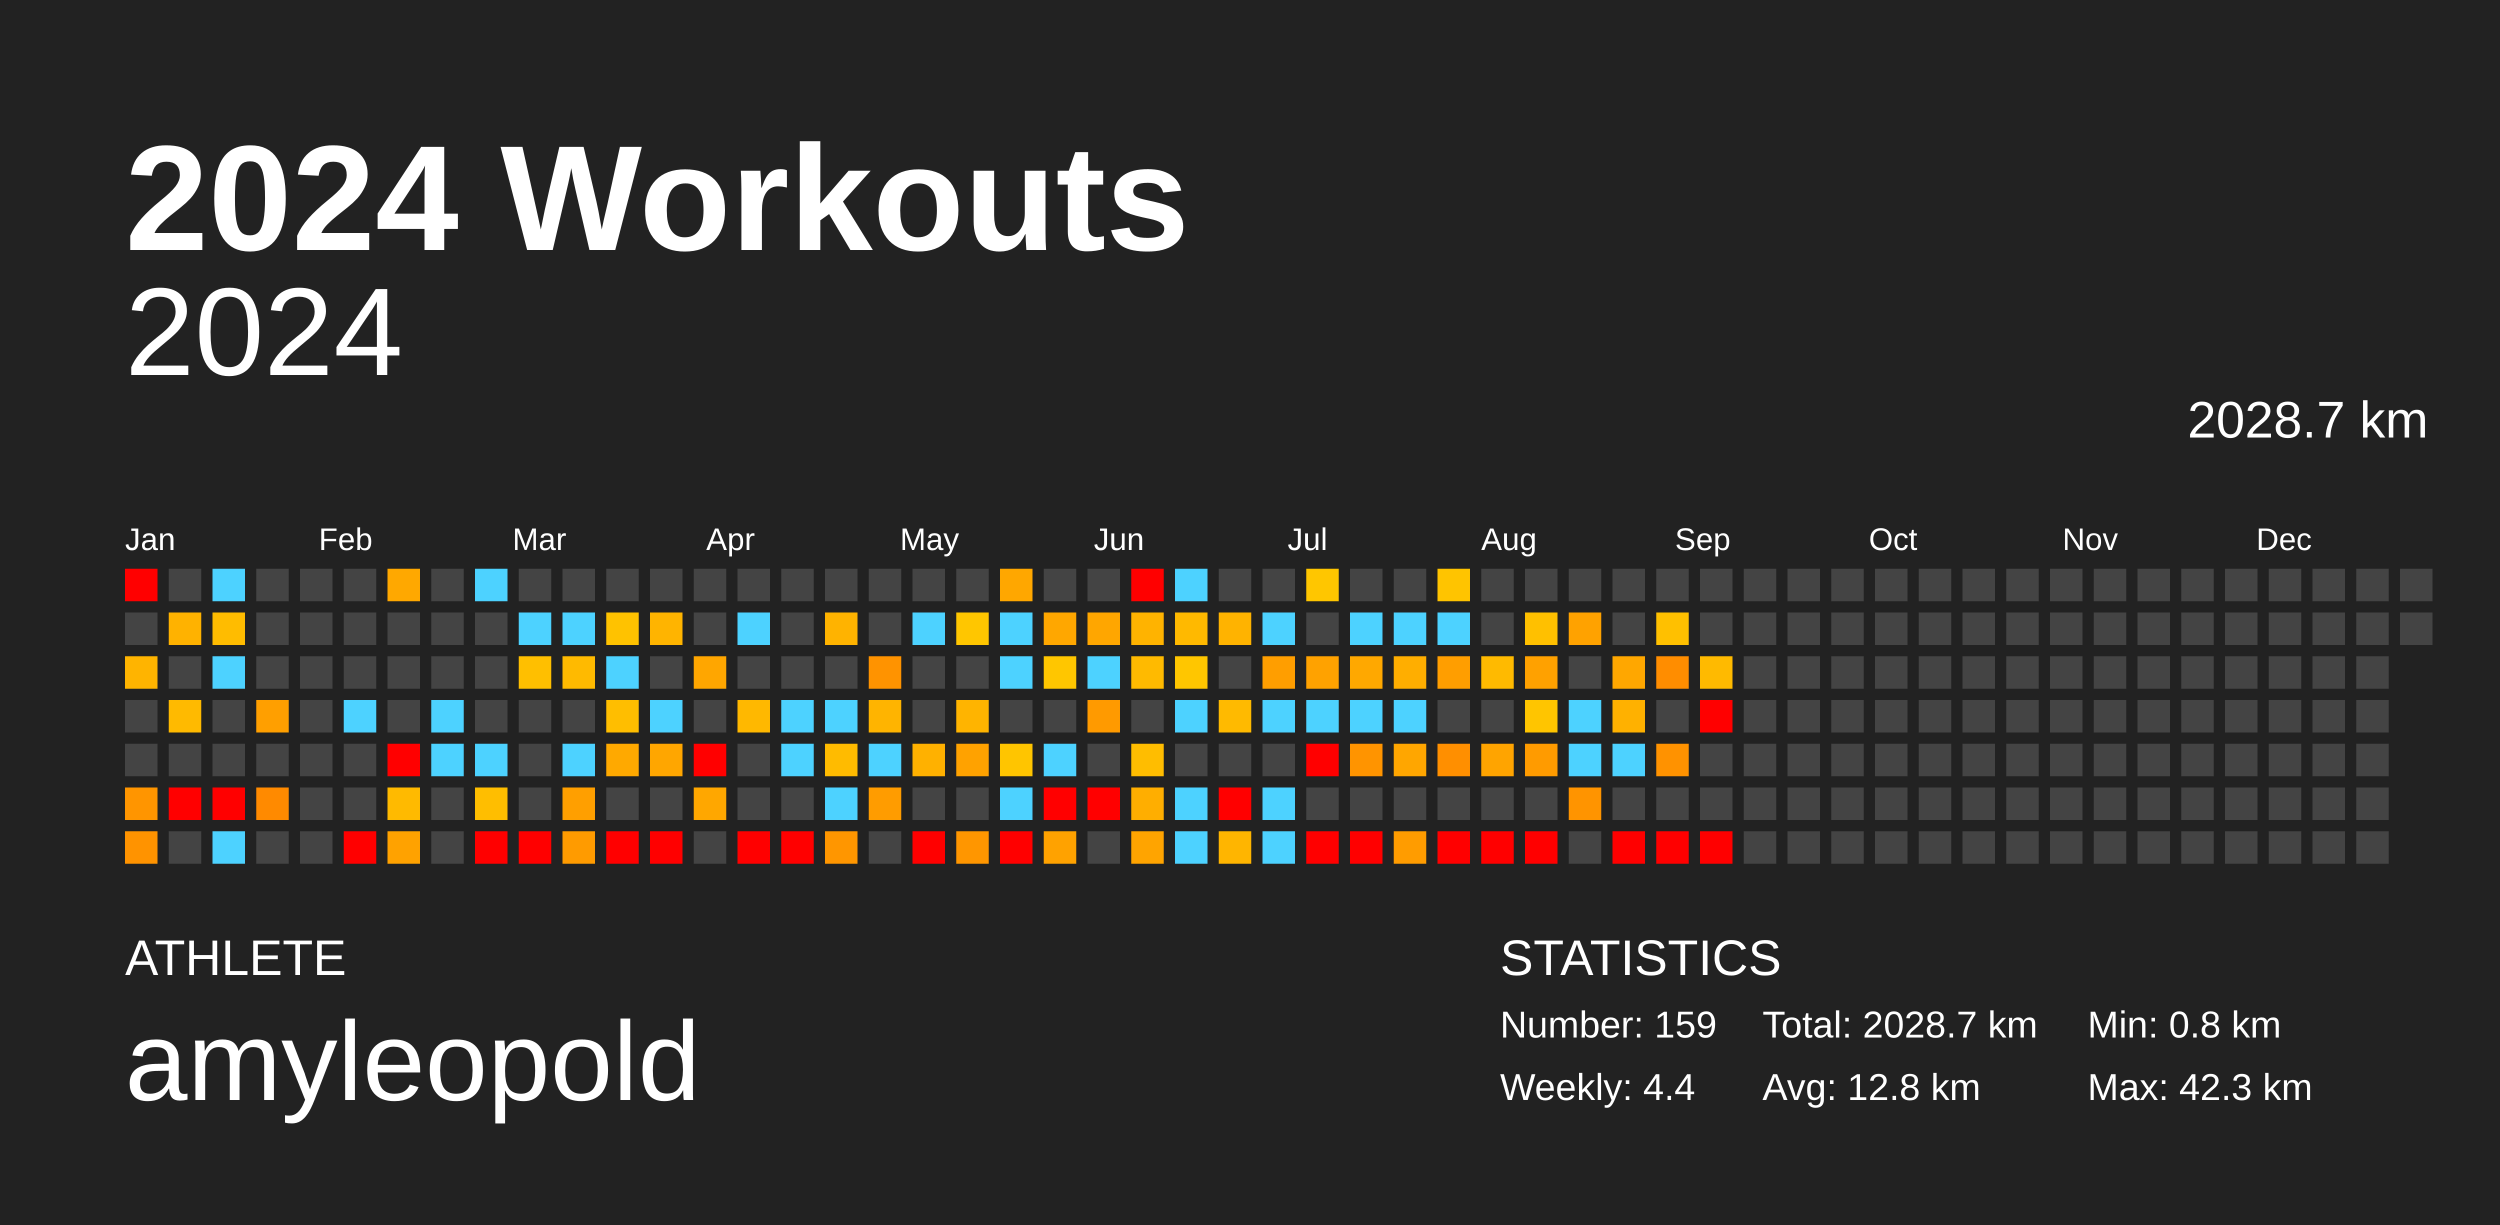
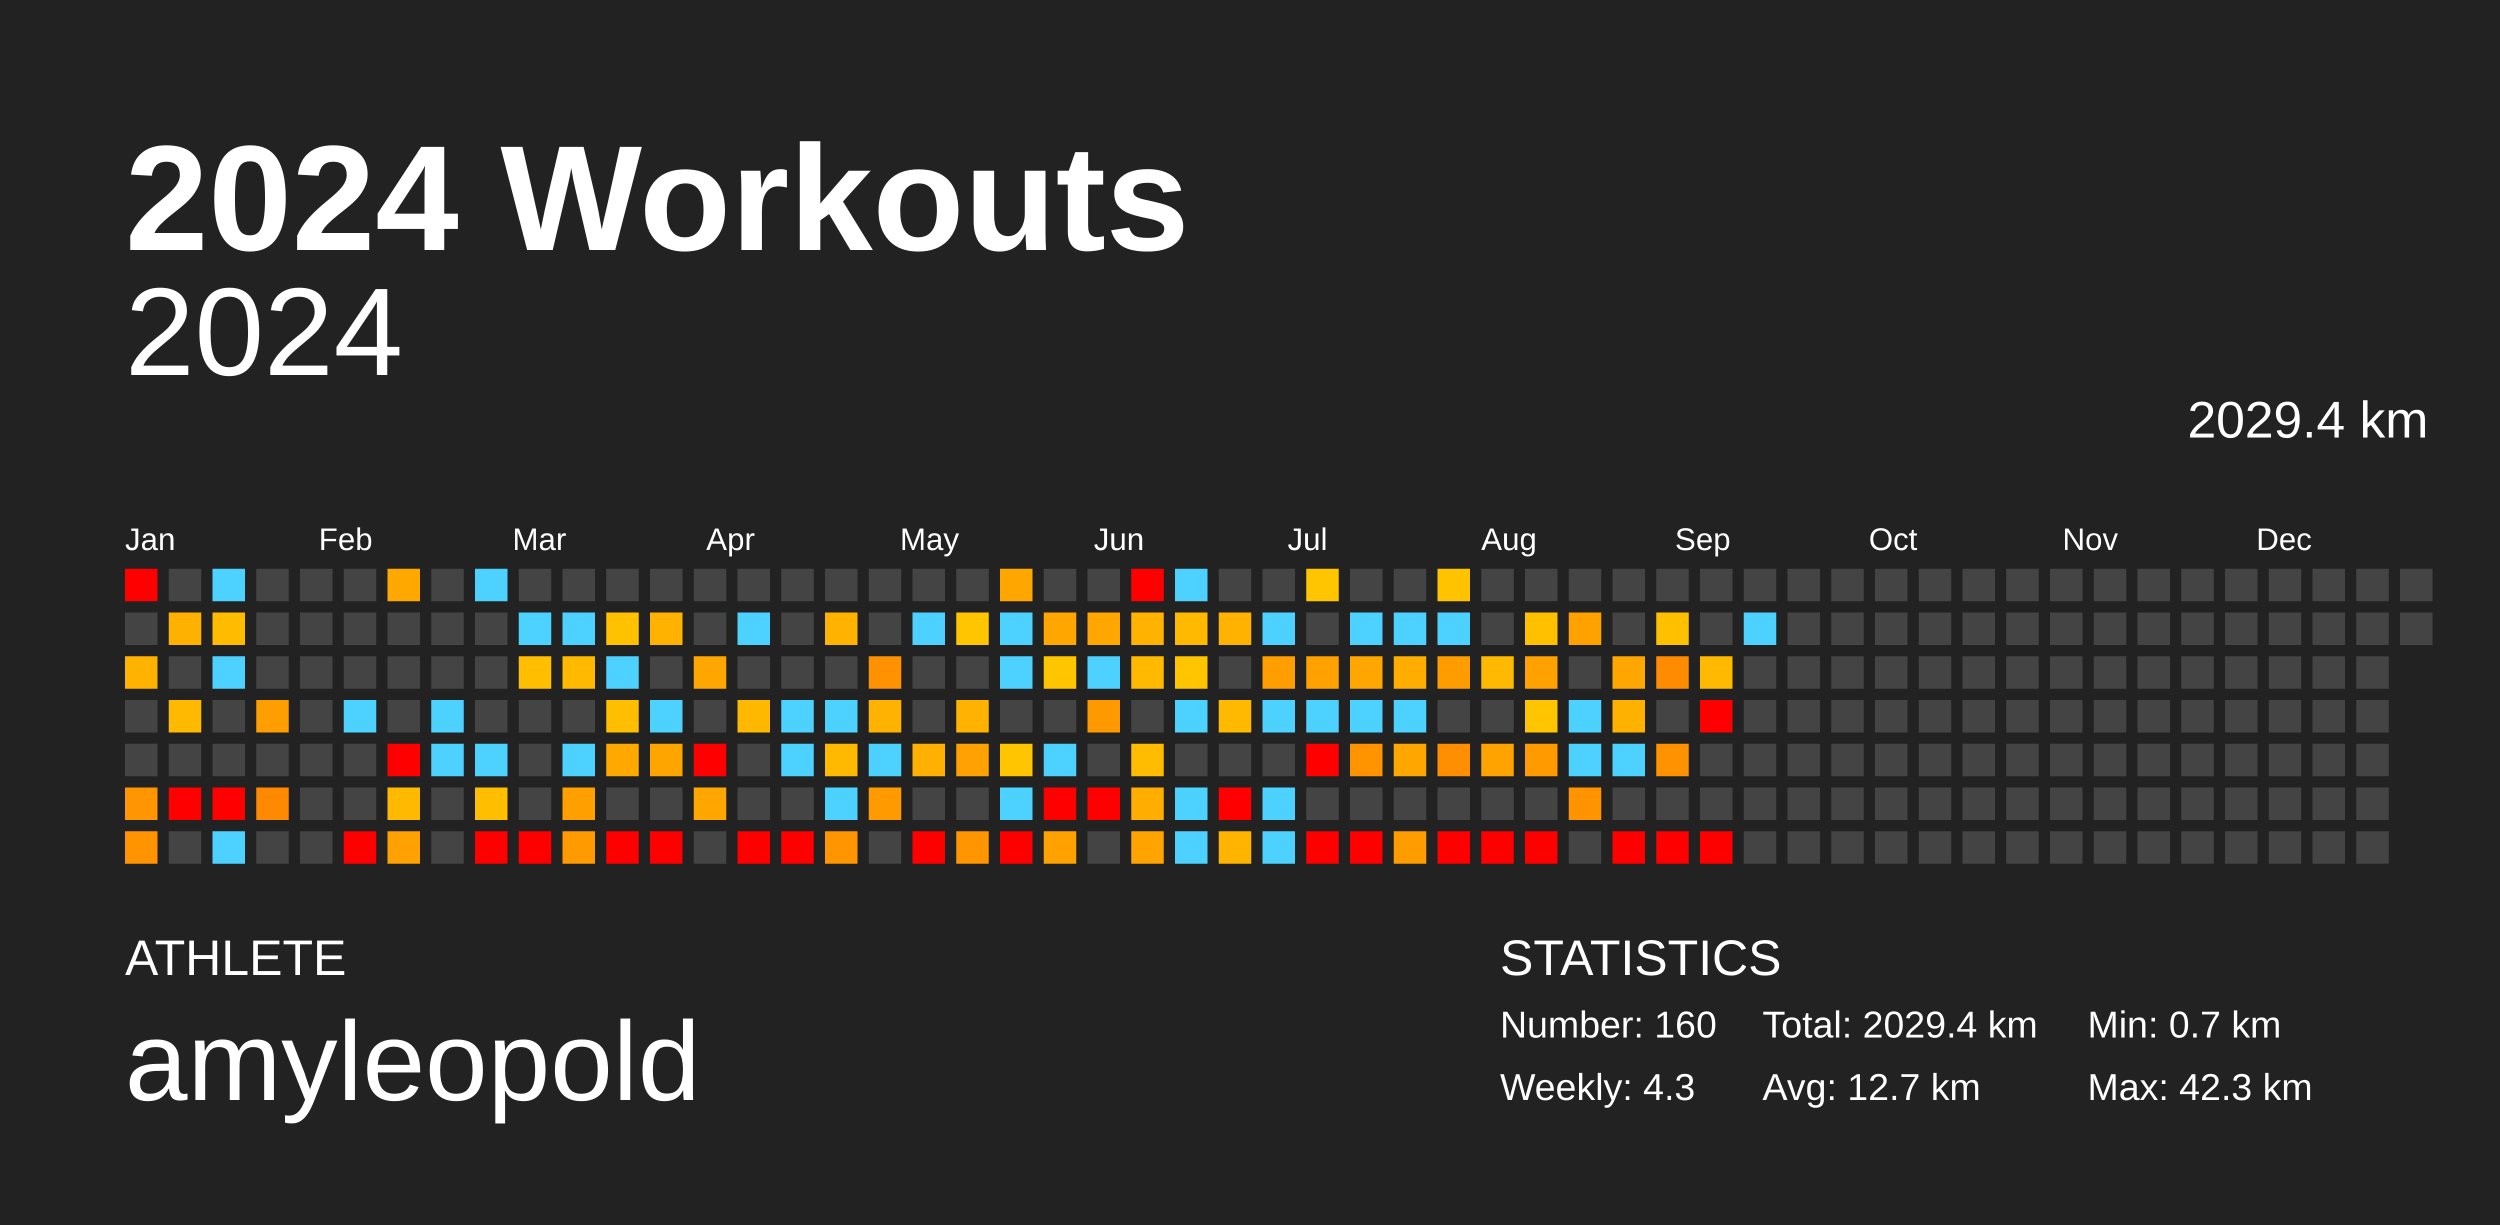
<svg xmlns="http://www.w3.org/2000/svg" baseProfile="full" height="98mm" version="1.1" viewBox="0,0,200,98" width="200mm">
  <defs />
  <rect fill="#222222" height="98" width="200" x="0" y="0" />
  <text fill="#FFFFFF" style="font-size:12px; font-family:Arial; font-weight:bold;" x="10" y="20">2024 Workouts</text>
  <text fill="#FFFFFF" style="font-size:4px; font-family:Arial" x="10" y="78">ATHLETE</text>
  <text fill="#FFFFFF" style="font-size:9px; font-family:Arial" x="10" y="88">amyleopold</text>
  <text fill="#FFFFFF" style="font-size:4px; font-family:Arial" x="120" y="78">STATISTICS</text>
-   <text fill="#FFFFFF" style="font-size:3px; font-family:Arial" x="120" y="83">Number: 159</text>
-   <text fill="#FFFFFF" style="font-size:3px; font-family:Arial" x="120" y="88">Weekly: 4.4</text>
-   <text fill="#FFFFFF" style="font-size:3px; font-family:Arial" x="141" y="83">Total: 2028.7 km</text>
-   <text fill="#FFFFFF" style="font-size:3px; font-family:Arial" x="141" y="88">Avg: 12.8 km</text>
-   <text fill="#FFFFFF" style="font-size:3px; font-family:Arial" x="167" y="83">Min: 0.8 km</text>
+   <text fill="#FFFFFF" style="font-size:3px; font-family:Arial" x="120" y="83">Number: 160</text>
+   <text fill="#FFFFFF" style="font-size:3px; font-family:Arial" x="120" y="88">Weekly: 4.3</text>
+   <text fill="#FFFFFF" style="font-size:3px; font-family:Arial" x="141" y="83">Total: 2029.4 km</text>
+   <text fill="#FFFFFF" style="font-size:3px; font-family:Arial" x="141" y="88">Avg: 12.7 km</text>
+   <text fill="#FFFFFF" style="font-size:3px; font-family:Arial" x="167" y="83">Min: 0.7 km</text>
  <text fill="#FFFFFF" style="font-size:3px; font-family:Arial" x="167" y="88">Max: 42.3 km</text>
  <text alignment-baseline="hanging" fill="#FFFFFF" style="font-size:10.0px; font-family:Arial;" x="10" y="30">2024</text>
-   <text alignment-baseline="hanging" fill="#FFFFFF" style="font-size:4.125px; font-family:Arial;" x="175" y="35">2028.7 km</text>
+   <text alignment-baseline="hanging" fill="#FFFFFF" style="font-size:4.125px; font-family:Arial;" x="175" y="35">2029.4 km</text>
  <text fill="#FFFFFF" style="font-size:2.5px; font-family:Arial" x="10.0" y="44">Jan</text>
  <text fill="#FFFFFF" style="font-size:2.5px; font-family:Arial" x="25.5" y="44">Feb</text>
  <text fill="#FFFFFF" style="font-size:2.5px; font-family:Arial" x="41.0" y="44">Mar</text>
  <text fill="#FFFFFF" style="font-size:2.5px; font-family:Arial" x="56.5" y="44">Apr</text>
  <text fill="#FFFFFF" style="font-size:2.5px; font-family:Arial" x="72.0" y="44">May</text>
  <text fill="#FFFFFF" style="font-size:2.5px; font-family:Arial" x="87.5" y="44">Jun</text>
  <text fill="#FFFFFF" style="font-size:2.5px; font-family:Arial" x="103.0" y="44">Jul</text>
  <text fill="#FFFFFF" style="font-size:2.5px; font-family:Arial" x="118.5" y="44">Aug</text>
  <text fill="#FFFFFF" style="font-size:2.5px; font-family:Arial" x="134.0" y="44">Sep</text>
  <text fill="#FFFFFF" style="font-size:2.5px; font-family:Arial" x="149.5" y="44">Oct</text>
  <text fill="#FFFFFF" style="font-size:2.5px; font-family:Arial" x="165.0" y="44">Nov</text>
  <text fill="#FFFFFF" style="font-size:2.5px; font-family:Arial" x="180.5" y="44">Dec</text>
  <rect fill="red" height="2.6" width="2.6" x="10.0" y="45.5" />
  <rect fill="#444444" height="2.6" width="2.6" x="10.0" y="49.0" />
-   <rect fill="#ffb400" height="2.6" width="2.6" x="10.0" y="52.5" />
+   <rect fill="#ffb300" height="2.6" width="2.6" x="10.0" y="52.5" />
  <rect fill="#444444" height="2.6" width="2.6" x="10.0" y="56.0" />
  <rect fill="#444444" height="2.6" width="2.6" x="10.0" y="59.5" />
  <rect fill="#ff9500" height="2.6" width="2.6" x="10.0" y="63.0" />
  <rect fill="#ff9300" height="2.6" width="2.6" x="10.0" y="66.5" />
  <rect fill="#444444" height="2.6" width="2.6" x="13.5" y="45.5" />
-   <rect fill="#ffb200" height="2.6" width="2.6" x="13.5" y="49.0" />
+   <rect fill="#ffb100" height="2.6" width="2.6" x="13.5" y="49.0" />
  <rect fill="#444444" height="2.6" width="2.6" x="13.5" y="52.5" />
  <rect fill="#ffba00" height="2.6" width="2.6" x="13.5" y="56.0" />
  <rect fill="#444444" height="2.6" width="2.6" x="13.5" y="59.5" />
  <rect fill="red" height="2.6" width="2.6" x="13.5" y="63.0" />
  <rect fill="#444444" height="2.6" width="2.6" x="13.5" y="66.5" />
  <rect fill="#4dd2ff" height="2.6" width="2.6" x="17.0" y="45.5" />
-   <rect fill="#ffbc00" height="2.6" width="2.6" x="17.0" y="49.0" />
+   <rect fill="#ffbb00" height="2.6" width="2.6" x="17.0" y="49.0" />
  <rect fill="#4dd2ff" height="2.6" width="2.6" x="17.0" y="52.5" />
  <rect fill="#444444" height="2.6" width="2.6" x="17.0" y="56.0" />
  <rect fill="#444444" height="2.6" width="2.6" x="17.0" y="59.5" />
  <rect fill="red" height="2.6" width="2.6" x="17.0" y="63.0" />
  <rect fill="#4dd2ff" height="2.6" width="2.6" x="17.0" y="66.5" />
  <rect fill="#444444" height="2.6" width="2.6" x="20.5" y="45.5" />
  <rect fill="#444444" height="2.6" width="2.6" x="20.5" y="49.0" />
  <rect fill="#444444" height="2.6" width="2.6" x="20.5" y="52.5" />
-   <rect fill="#ff9f00" height="2.6" width="2.6" x="20.5" y="56.0" />
+   <rect fill="#ff9e00" height="2.6" width="2.6" x="20.5" y="56.0" />
  <rect fill="#444444" height="2.6" width="2.6" x="20.5" y="59.5" />
-   <rect fill="#ff8a00" height="2.6" width="2.6" x="20.5" y="63.0" />
+   <rect fill="#ff8900" height="2.6" width="2.6" x="20.5" y="63.0" />
  <rect fill="#444444" height="2.6" width="2.6" x="20.5" y="66.5" />
  <rect fill="#444444" height="2.6" width="2.6" x="24.0" y="45.5" />
  <rect fill="#444444" height="2.6" width="2.6" x="24.0" y="49.0" />
  <rect fill="#444444" height="2.6" width="2.6" x="24.0" y="52.5" />
  <rect fill="#444444" height="2.6" width="2.6" x="24.0" y="56.0" />
  <rect fill="#444444" height="2.6" width="2.6" x="24.0" y="59.5" />
  <rect fill="#444444" height="2.6" width="2.6" x="24.0" y="63.0" />
  <rect fill="#444444" height="2.6" width="2.6" x="24.0" y="66.5" />
  <rect fill="#444444" height="2.6" width="2.6" x="27.5" y="45.5" />
  <rect fill="#444444" height="2.6" width="2.6" x="27.5" y="49.0" />
  <rect fill="#444444" height="2.6" width="2.6" x="27.5" y="52.5" />
  <rect fill="#4dd2ff" height="2.6" width="2.6" x="27.5" y="56.0" />
  <rect fill="#444444" height="2.6" width="2.6" x="27.5" y="59.5" />
  <rect fill="#444444" height="2.6" width="2.6" x="27.5" y="63.0" />
  <rect fill="red" height="2.6" width="2.6" x="27.5" y="66.5" />
  <rect fill="#ffa800" height="2.6" width="2.6" x="31.0" y="45.5" />
  <rect fill="#444444" height="2.6" width="2.6" x="31.0" y="49.0" />
  <rect fill="#444444" height="2.6" width="2.6" x="31.0" y="52.5" />
  <rect fill="#444444" height="2.6" width="2.6" x="31.0" y="56.0" />
  <rect fill="red" height="2.6" width="2.6" x="31.0" y="59.5" />
  <rect fill="#ffba00" height="2.6" width="2.6" x="31.0" y="63.0" />
-   <rect fill="#ffa200" height="2.6" width="2.6" x="31.0" y="66.5" />
+   <rect fill="#ffa100" height="2.6" width="2.6" x="31.0" y="66.5" />
  <rect fill="#444444" height="2.6" width="2.6" x="34.5" y="45.5" />
  <rect fill="#444444" height="2.6" width="2.6" x="34.5" y="49.0" />
  <rect fill="#444444" height="2.6" width="2.6" x="34.5" y="52.5" />
  <rect fill="#4dd2ff" height="2.6" width="2.6" x="34.5" y="56.0" />
  <rect fill="#4dd2ff" height="2.6" width="2.6" x="34.5" y="59.5" />
  <rect fill="#444444" height="2.6" width="2.6" x="34.5" y="63.0" />
  <rect fill="#444444" height="2.6" width="2.6" x="34.5" y="66.5" />
  <rect fill="#4dd2ff" height="2.6" width="2.6" x="38.0" y="45.5" />
  <rect fill="#444444" height="2.6" width="2.6" x="38.0" y="49.0" />
  <rect fill="#444444" height="2.6" width="2.6" x="38.0" y="52.5" />
  <rect fill="#444444" height="2.6" width="2.6" x="38.0" y="56.0" />
  <rect fill="#4dd2ff" height="2.6" width="2.6" x="38.0" y="59.5" />
  <rect fill="#ffbe00" height="2.6" width="2.6" x="38.0" y="63.0" />
  <rect fill="red" height="2.6" width="2.6" x="38.0" y="66.5" />
  <rect fill="#444444" height="2.6" width="2.6" x="41.5" y="45.5" />
  <rect fill="#4dd2ff" height="2.6" width="2.6" x="41.5" y="49.0" />
  <rect fill="#ffbf00" height="2.6" width="2.6" x="41.5" y="52.5" />
  <rect fill="#444444" height="2.6" width="2.6" x="41.5" y="56.0" />
  <rect fill="#444444" height="2.6" width="2.6" x="41.5" y="59.5" />
  <rect fill="#444444" height="2.6" width="2.6" x="41.5" y="63.0" />
  <rect fill="red" height="2.6" width="2.6" x="41.5" y="66.5" />
  <rect fill="#444444" height="2.6" width="2.6" x="45.0" y="45.5" />
  <rect fill="#4dd2ff" height="2.6" width="2.6" x="45.0" y="49.0" />
  <rect fill="#ffba00" height="2.6" width="2.6" x="45.0" y="52.5" />
  <rect fill="#444444" height="2.6" width="2.6" x="45.0" y="56.0" />
  <rect fill="#4dd2ff" height="2.6" width="2.6" x="45.0" y="59.5" />
  <rect fill="#ff9f00" height="2.6" width="2.6" x="45.0" y="63.0" />
  <rect fill="#ff9b00" height="2.6" width="2.6" x="45.0" y="66.5" />
  <rect fill="#444444" height="2.6" width="2.6" x="48.5" y="45.5" />
-   <rect fill="#ffc200" height="2.6" width="2.6" x="48.5" y="49.0" />
+   <rect fill="#ffc100" height="2.6" width="2.6" x="48.5" y="49.0" />
  <rect fill="#4dd2ff" height="2.6" width="2.6" x="48.5" y="52.5" />
  <rect fill="#ffbe00" height="2.6" width="2.6" x="48.5" y="56.0" />
  <rect fill="#ffa900" height="2.6" width="2.6" x="48.5" y="59.5" />
  <rect fill="#444444" height="2.6" width="2.6" x="48.5" y="63.0" />
  <rect fill="red" height="2.6" width="2.6" x="48.5" y="66.5" />
  <rect fill="#444444" height="2.6" width="2.6" x="52.0" y="45.5" />
-   <rect fill="#ffb400" height="2.6" width="2.6" x="52.0" y="49.0" />
+   <rect fill="#ffb300" height="2.6" width="2.6" x="52.0" y="49.0" />
  <rect fill="#444444" height="2.6" width="2.6" x="52.0" y="52.5" />
  <rect fill="#4dd2ff" height="2.6" width="2.6" x="52.0" y="56.0" />
-   <rect fill="#ffa600" height="2.6" width="2.6" x="52.0" y="59.5" />
+   <rect fill="#ffa500" height="2.6" width="2.6" x="52.0" y="59.5" />
  <rect fill="#444444" height="2.6" width="2.6" x="52.0" y="63.0" />
  <rect fill="red" height="2.6" width="2.6" x="52.0" y="66.5" />
  <rect fill="#444444" height="2.6" width="2.6" x="55.5" y="45.5" />
  <rect fill="#444444" height="2.6" width="2.6" x="55.5" y="49.0" />
  <rect fill="#ffa600" height="2.6" width="2.6" x="55.5" y="52.5" />
  <rect fill="#444444" height="2.6" width="2.6" x="55.5" y="56.0" />
  <rect fill="red" height="2.6" width="2.6" x="55.5" y="59.5" />
  <rect fill="#ffa700" height="2.6" width="2.6" x="55.5" y="63.0" />
  <rect fill="#444444" height="2.6" width="2.6" x="55.5" y="66.5" />
  <rect fill="#444444" height="2.6" width="2.6" x="59.0" y="45.5" />
  <rect fill="#4dd2ff" height="2.6" width="2.6" x="59.0" y="49.0" />
  <rect fill="#444444" height="2.6" width="2.6" x="59.0" y="52.5" />
  <rect fill="#ffb800" height="2.6" width="2.6" x="59.0" y="56.0" />
  <rect fill="#444444" height="2.6" width="2.6" x="59.0" y="59.5" />
  <rect fill="#444444" height="2.6" width="2.6" x="59.0" y="63.0" />
  <rect fill="red" height="2.6" width="2.6" x="59.0" y="66.5" />
  <rect fill="#444444" height="2.6" width="2.6" x="62.5" y="45.5" />
  <rect fill="#444444" height="2.6" width="2.6" x="62.5" y="49.0" />
  <rect fill="#444444" height="2.6" width="2.6" x="62.5" y="52.5" />
  <rect fill="#4dd2ff" height="2.6" width="2.6" x="62.5" y="56.0" />
  <rect fill="#4dd2ff" height="2.6" width="2.6" x="62.5" y="59.5" />
  <rect fill="#444444" height="2.6" width="2.6" x="62.5" y="63.0" />
  <rect fill="red" height="2.6" width="2.6" x="62.5" y="66.5" />
  <rect fill="#444444" height="2.6" width="2.6" x="66.0" y="45.5" />
-   <rect fill="#ffb300" height="2.6" width="2.6" x="66.0" y="49.0" />
+   <rect fill="#ffb200" height="2.6" width="2.6" x="66.0" y="49.0" />
  <rect fill="#444444" height="2.6" width="2.6" x="66.0" y="52.5" />
  <rect fill="#4dd2ff" height="2.6" width="2.6" x="66.0" y="56.0" />
-   <rect fill="#ffbb00" height="2.6" width="2.6" x="66.0" y="59.5" />
+   <rect fill="#ffba00" height="2.6" width="2.6" x="66.0" y="59.5" />
  <rect fill="#4dd2ff" height="2.6" width="2.6" x="66.0" y="63.0" />
-   <rect fill="#ff9600" height="2.6" width="2.6" x="66.0" y="66.5" />
+   <rect fill="#ff9500" height="2.6" width="2.6" x="66.0" y="66.5" />
  <rect fill="#444444" height="2.6" width="2.6" x="69.5" y="45.5" />
  <rect fill="#444444" height="2.6" width="2.6" x="69.5" y="49.0" />
-   <rect fill="#ff9300" height="2.6" width="2.6" x="69.5" y="52.5" />
-   <rect fill="#ffb400" height="2.6" width="2.6" x="69.5" y="56.0" />
+   <rect fill="#ff9200" height="2.6" width="2.6" x="69.5" y="52.5" />
+   <rect fill="#ffb300" height="2.6" width="2.6" x="69.5" y="56.0" />
  <rect fill="#4dd2ff" height="2.6" width="2.6" x="69.5" y="59.5" />
-   <rect fill="#ff9c00" height="2.6" width="2.6" x="69.5" y="63.0" />
+   <rect fill="#ff9b00" height="2.6" width="2.6" x="69.5" y="63.0" />
  <rect fill="#444444" height="2.6" width="2.6" x="69.5" y="66.5" />
  <rect fill="#444444" height="2.6" width="2.6" x="73.0" y="45.5" />
  <rect fill="#4dd2ff" height="2.6" width="2.6" x="73.0" y="49.0" />
  <rect fill="#444444" height="2.6" width="2.6" x="73.0" y="52.5" />
  <rect fill="#444444" height="2.6" width="2.6" x="73.0" y="56.0" />
-   <rect fill="#ffb100" height="2.6" width="2.6" x="73.0" y="59.5" />
+   <rect fill="#ffb000" height="2.6" width="2.6" x="73.0" y="59.5" />
  <rect fill="#444444" height="2.6" width="2.6" x="73.0" y="63.0" />
  <rect fill="red" height="2.6" width="2.6" x="73.0" y="66.5" />
  <rect fill="#444444" height="2.6" width="2.6" x="76.5" y="45.5" />
-   <rect fill="#ffc600" height="2.6" width="2.6" x="76.5" y="49.0" />
+   <rect fill="#ffc500" height="2.6" width="2.6" x="76.5" y="49.0" />
  <rect fill="#444444" height="2.6" width="2.6" x="76.5" y="52.5" />
-   <rect fill="#ffb400" height="2.6" width="2.6" x="76.5" y="56.0" />
-   <rect fill="#ffa200" height="2.6" width="2.6" x="76.5" y="59.5" />
+   <rect fill="#ffb300" height="2.6" width="2.6" x="76.5" y="56.0" />
+   <rect fill="#ffa100" height="2.6" width="2.6" x="76.5" y="59.5" />
  <rect fill="#444444" height="2.6" width="2.6" x="76.5" y="63.0" />
-   <rect fill="#ff9600" height="2.6" width="2.6" x="76.5" y="66.5" />
+   <rect fill="#ff9500" height="2.6" width="2.6" x="76.5" y="66.5" />
  <rect fill="#ffa700" height="2.6" width="2.6" x="80.0" y="45.5" />
  <rect fill="#4dd2ff" height="2.6" width="2.6" x="80.0" y="49.0" />
  <rect fill="#4dd2ff" height="2.6" width="2.6" x="80.0" y="52.5" />
  <rect fill="#444444" height="2.6" width="2.6" x="80.0" y="56.0" />
  <rect fill="#ffc500" height="2.6" width="2.6" x="80.0" y="59.5" />
  <rect fill="#4dd2ff" height="2.6" width="2.6" x="80.0" y="63.0" />
  <rect fill="red" height="2.6" width="2.6" x="80.0" y="66.5" />
  <rect fill="#444444" height="2.6" width="2.6" x="83.5" y="45.5" />
-   <rect fill="#ffa700" height="2.6" width="2.6" x="83.5" y="49.0" />
+   <rect fill="#ffa600" height="2.6" width="2.6" x="83.5" y="49.0" />
  <rect fill="#ffc600" height="2.6" width="2.6" x="83.5" y="52.5" />
  <rect fill="#444444" height="2.6" width="2.6" x="83.5" y="56.0" />
  <rect fill="#4dd2ff" height="2.6" width="2.6" x="83.5" y="59.5" />
  <rect fill="red" height="2.6" width="2.6" x="83.5" y="63.0" />
  <rect fill="#ffa200" height="2.6" width="2.6" x="83.5" y="66.5" />
  <rect fill="#444444" height="2.6" width="2.6" x="87.0" y="45.5" />
  <rect fill="#ffa600" height="2.6" width="2.6" x="87.0" y="49.0" />
  <rect fill="#4dd2ff" height="2.6" width="2.6" x="87.0" y="52.5" />
-   <rect fill="#ff9a00" height="2.6" width="2.6" x="87.0" y="56.0" />
+   <rect fill="#ff9900" height="2.6" width="2.6" x="87.0" y="56.0" />
  <rect fill="#444444" height="2.6" width="2.6" x="87.0" y="59.5" />
  <rect fill="red" height="2.6" width="2.6" x="87.0" y="63.0" />
  <rect fill="#444444" height="2.6" width="2.6" x="87.0" y="66.5" />
  <rect fill="red" height="2.6" width="2.6" x="90.5" y="45.5" />
  <rect fill="#ffb300" height="2.6" width="2.6" x="90.5" y="49.0" />
  <rect fill="#ffba00" height="2.6" width="2.6" x="90.5" y="52.5" />
  <rect fill="#444444" height="2.6" width="2.6" x="90.5" y="56.0" />
-   <rect fill="#ffbd00" height="2.6" width="2.6" x="90.5" y="59.5" />
+   <rect fill="#ffbc00" height="2.6" width="2.6" x="90.5" y="59.5" />
  <rect fill="#ffae00" height="2.6" width="2.6" x="90.5" y="63.0" />
-   <rect fill="#ffa400" height="2.6" width="2.6" x="90.5" y="66.5" />
+   <rect fill="#ffa300" height="2.6" width="2.6" x="90.5" y="66.5" />
  <rect fill="#4dd2ff" height="2.6" width="2.6" x="94.0" y="45.5" />
  <rect fill="#ffb900" height="2.6" width="2.6" x="94.0" y="49.0" />
-   <rect fill="#ffc600" height="2.6" width="2.6" x="94.0" y="52.5" />
+   <rect fill="#ffc500" height="2.6" width="2.6" x="94.0" y="52.5" />
  <rect fill="#4dd2ff" height="2.6" width="2.6" x="94.0" y="56.0" />
  <rect fill="#444444" height="2.6" width="2.6" x="94.0" y="59.5" />
  <rect fill="#4dd2ff" height="2.6" width="2.6" x="94.0" y="63.0" />
  <rect fill="#4dd2ff" height="2.6" width="2.6" x="94.0" y="66.5" />
  <rect fill="#444444" height="2.6" width="2.6" x="97.5" y="45.5" />
  <rect fill="#ffb300" height="2.6" width="2.6" x="97.5" y="49.0" />
  <rect fill="#444444" height="2.6" width="2.6" x="97.5" y="52.5" />
  <rect fill="#ffba00" height="2.6" width="2.6" x="97.5" y="56.0" />
  <rect fill="#444444" height="2.6" width="2.6" x="97.5" y="59.5" />
  <rect fill="red" height="2.6" width="2.6" x="97.5" y="63.0" />
-   <rect fill="#ffb500" height="2.6" width="2.6" x="97.5" y="66.5" />
+   <rect fill="#ffb400" height="2.6" width="2.6" x="97.5" y="66.5" />
  <rect fill="#444444" height="2.6" width="2.6" x="101.0" y="45.5" />
  <rect fill="#4dd2ff" height="2.6" width="2.6" x="101.0" y="49.0" />
  <rect fill="#ff9e00" height="2.6" width="2.6" x="101.0" y="52.5" />
  <rect fill="#4dd2ff" height="2.6" width="2.6" x="101.0" y="56.0" />
  <rect fill="#444444" height="2.6" width="2.6" x="101.0" y="59.5" />
  <rect fill="#4dd2ff" height="2.6" width="2.6" x="101.0" y="63.0" />
  <rect fill="#4dd2ff" height="2.6" width="2.6" x="101.0" y="66.5" />
  <rect fill="#ffc600" height="2.6" width="2.6" x="104.5" y="45.5" />
  <rect fill="#444444" height="2.6" width="2.6" x="104.5" y="49.0" />
  <rect fill="#ffa200" height="2.6" width="2.6" x="104.5" y="52.5" />
  <rect fill="#4dd2ff" height="2.6" width="2.6" x="104.5" y="56.0" />
  <rect fill="red" height="2.6" width="2.6" x="104.5" y="59.5" />
  <rect fill="#444444" height="2.6" width="2.6" x="104.5" y="63.0" />
  <rect fill="red" height="2.6" width="2.6" x="104.5" y="66.5" />
  <rect fill="#444444" height="2.6" width="2.6" x="108.0" y="45.5" />
  <rect fill="#4dd2ff" height="2.6" width="2.6" x="108.0" y="49.0" />
-   <rect fill="#ffa800" height="2.6" width="2.6" x="108.0" y="52.5" />
+   <rect fill="#ffa700" height="2.6" width="2.6" x="108.0" y="52.5" />
  <rect fill="#4dd2ff" height="2.6" width="2.6" x="108.0" y="56.0" />
  <rect fill="#ff9400" height="2.6" width="2.6" x="108.0" y="59.5" />
  <rect fill="#444444" height="2.6" width="2.6" x="108.0" y="63.0" />
  <rect fill="red" height="2.6" width="2.6" x="108.0" y="66.5" />
  <rect fill="#444444" height="2.6" width="2.6" x="111.5" y="45.5" />
  <rect fill="#4dd2ff" height="2.6" width="2.6" x="111.5" y="49.0" />
-   <rect fill="#ffae00" height="2.6" width="2.6" x="111.5" y="52.5" />
+   <rect fill="#ffad00" height="2.6" width="2.6" x="111.5" y="52.5" />
  <rect fill="#4dd2ff" height="2.6" width="2.6" x="111.5" y="56.0" />
  <rect fill="#ffa600" height="2.6" width="2.6" x="111.5" y="59.5" />
  <rect fill="#444444" height="2.6" width="2.6" x="111.5" y="63.0" />
  <rect fill="#ff9c00" height="2.6" width="2.6" x="111.5" y="66.5" />
-   <rect fill="#ffc400" height="2.6" width="2.6" x="115.0" y="45.5" />
+   <rect fill="#ffc300" height="2.6" width="2.6" x="115.0" y="45.5" />
  <rect fill="#4dd2ff" height="2.6" width="2.6" x="115.0" y="49.0" />
-   <rect fill="#ff9e00" height="2.6" width="2.6" x="115.0" y="52.5" />
+   <rect fill="#ff9d00" height="2.6" width="2.6" x="115.0" y="52.5" />
  <rect fill="#444444" height="2.6" width="2.6" x="115.0" y="56.0" />
-   <rect fill="#ff8f00" height="2.6" width="2.6" x="115.0" y="59.5" />
+   <rect fill="#ff8e00" height="2.6" width="2.6" x="115.0" y="59.5" />
  <rect fill="#444444" height="2.6" width="2.6" x="115.0" y="63.0" />
  <rect fill="red" height="2.6" width="2.6" x="115.0" y="66.5" />
  <rect fill="#444444" height="2.6" width="2.6" x="118.5" y="45.5" />
  <rect fill="#444444" height="2.6" width="2.6" x="118.5" y="49.0" />
-   <rect fill="#ffba00" height="2.6" width="2.6" x="118.5" y="52.5" />
+   <rect fill="#ffb900" height="2.6" width="2.6" x="118.5" y="52.5" />
  <rect fill="#444444" height="2.6" width="2.6" x="118.5" y="56.0" />
-   <rect fill="#ffa400" height="2.6" width="2.6" x="118.5" y="59.5" />
+   <rect fill="#ffa300" height="2.6" width="2.6" x="118.5" y="59.5" />
  <rect fill="#444444" height="2.6" width="2.6" x="118.5" y="63.0" />
  <rect fill="red" height="2.6" width="2.6" x="118.5" y="66.5" />
  <rect fill="#444444" height="2.6" width="2.6" x="122.0" y="45.5" />
  <rect fill="#ffc000" height="2.6" width="2.6" x="122.0" y="49.0" />
  <rect fill="#ffa100" height="2.6" width="2.6" x="122.0" y="52.5" />
  <rect fill="#ffc500" height="2.6" width="2.6" x="122.0" y="56.0" />
  <rect fill="#ff9b00" height="2.6" width="2.6" x="122.0" y="59.5" />
  <rect fill="#444444" height="2.6" width="2.6" x="122.0" y="63.0" />
  <rect fill="red" height="2.6" width="2.6" x="122.0" y="66.5" />
  <rect fill="#444444" height="2.6" width="2.6" x="125.5" y="45.5" />
  <rect fill="#ffa200" height="2.6" width="2.6" x="125.5" y="49.0" />
  <rect fill="#444444" height="2.6" width="2.6" x="125.5" y="52.5" />
  <rect fill="#4dd2ff" height="2.6" width="2.6" x="125.5" y="56.0" />
  <rect fill="#4dd2ff" height="2.6" width="2.6" x="125.5" y="59.5" />
  <rect fill="#ff9400" height="2.6" width="2.6" x="125.5" y="63.0" />
  <rect fill="#444444" height="2.6" width="2.6" x="125.5" y="66.5" />
  <rect fill="#444444" height="2.6" width="2.6" x="129.0" y="45.5" />
  <rect fill="#444444" height="2.6" width="2.6" x="129.0" y="49.0" />
  <rect fill="#ffa700" height="2.6" width="2.6" x="129.0" y="52.5" />
  <rect fill="#ffb100" height="2.6" width="2.6" x="129.0" y="56.0" />
  <rect fill="#4dd2ff" height="2.6" width="2.6" x="129.0" y="59.5" />
  <rect fill="#444444" height="2.6" width="2.6" x="129.0" y="63.0" />
  <rect fill="red" height="2.6" width="2.6" x="129.0" y="66.5" />
  <rect fill="#444444" height="2.6" width="2.6" x="132.5" y="45.5" />
  <rect fill="#ffc000" height="2.6" width="2.6" x="132.5" y="49.0" />
-   <rect fill="#ff8d00" height="2.6" width="2.6" x="132.5" y="52.5" />
+   <rect fill="#ff8c00" height="2.6" width="2.6" x="132.5" y="52.5" />
  <rect fill="#444444" height="2.6" width="2.6" x="132.5" y="56.0" />
  <rect fill="#ff9200" height="2.6" width="2.6" x="132.5" y="59.5" />
  <rect fill="#444444" height="2.6" width="2.6" x="132.5" y="63.0" />
  <rect fill="red" height="2.6" width="2.6" x="132.5" y="66.5" />
  <rect fill="#444444" height="2.6" width="2.6" x="136.0" y="45.5" />
  <rect fill="#444444" height="2.6" width="2.6" x="136.0" y="49.0" />
  <rect fill="#ffba00" height="2.6" width="2.6" x="136.0" y="52.5" />
  <rect fill="red" height="2.6" width="2.6" x="136.0" y="56.0" />
  <rect fill="#444444" height="2.6" width="2.6" x="136.0" y="59.5" />
  <rect fill="#444444" height="2.6" width="2.6" x="136.0" y="63.0" />
  <rect fill="red" height="2.6" width="2.6" x="136.0" y="66.5" />
  <rect fill="#444444" height="2.6" width="2.6" x="139.5" y="45.5" />
-   <rect fill="#444444" height="2.6" width="2.6" x="139.5" y="49.0" />
+   <rect fill="#4dd2ff" height="2.6" width="2.6" x="139.5" y="49.0" />
  <rect fill="#444444" height="2.6" width="2.6" x="139.5" y="52.5" />
  <rect fill="#444444" height="2.6" width="2.6" x="139.5" y="56.0" />
  <rect fill="#444444" height="2.6" width="2.6" x="139.5" y="59.5" />
  <rect fill="#444444" height="2.6" width="2.6" x="139.5" y="63.0" />
  <rect fill="#444444" height="2.6" width="2.6" x="139.5" y="66.5" />
  <rect fill="#444444" height="2.6" width="2.6" x="143.0" y="45.5" />
  <rect fill="#444444" height="2.6" width="2.6" x="143.0" y="49.0" />
  <rect fill="#444444" height="2.6" width="2.6" x="143.0" y="52.5" />
  <rect fill="#444444" height="2.6" width="2.6" x="143.0" y="56.0" />
  <rect fill="#444444" height="2.6" width="2.6" x="143.0" y="59.5" />
  <rect fill="#444444" height="2.6" width="2.6" x="143.0" y="63.0" />
  <rect fill="#444444" height="2.6" width="2.6" x="143.0" y="66.5" />
  <rect fill="#444444" height="2.6" width="2.6" x="146.5" y="45.5" />
  <rect fill="#444444" height="2.6" width="2.6" x="146.5" y="49.0" />
  <rect fill="#444444" height="2.6" width="2.6" x="146.5" y="52.5" />
  <rect fill="#444444" height="2.6" width="2.6" x="146.5" y="56.0" />
  <rect fill="#444444" height="2.6" width="2.6" x="146.5" y="59.5" />
  <rect fill="#444444" height="2.6" width="2.6" x="146.5" y="63.0" />
  <rect fill="#444444" height="2.6" width="2.6" x="146.5" y="66.5" />
  <rect fill="#444444" height="2.6" width="2.6" x="150.0" y="45.5" />
  <rect fill="#444444" height="2.6" width="2.6" x="150.0" y="49.0" />
  <rect fill="#444444" height="2.6" width="2.6" x="150.0" y="52.5" />
  <rect fill="#444444" height="2.6" width="2.6" x="150.0" y="56.0" />
  <rect fill="#444444" height="2.6" width="2.6" x="150.0" y="59.5" />
  <rect fill="#444444" height="2.6" width="2.6" x="150.0" y="63.0" />
  <rect fill="#444444" height="2.6" width="2.6" x="150.0" y="66.5" />
  <rect fill="#444444" height="2.6" width="2.6" x="153.5" y="45.5" />
  <rect fill="#444444" height="2.6" width="2.6" x="153.5" y="49.0" />
  <rect fill="#444444" height="2.6" width="2.6" x="153.5" y="52.5" />
  <rect fill="#444444" height="2.6" width="2.6" x="153.5" y="56.0" />
  <rect fill="#444444" height="2.6" width="2.6" x="153.5" y="59.5" />
  <rect fill="#444444" height="2.6" width="2.6" x="153.5" y="63.0" />
  <rect fill="#444444" height="2.6" width="2.6" x="153.5" y="66.5" />
  <rect fill="#444444" height="2.6" width="2.6" x="157.0" y="45.5" />
  <rect fill="#444444" height="2.6" width="2.6" x="157.0" y="49.0" />
  <rect fill="#444444" height="2.6" width="2.6" x="157.0" y="52.5" />
  <rect fill="#444444" height="2.6" width="2.6" x="157.0" y="56.0" />
  <rect fill="#444444" height="2.6" width="2.6" x="157.0" y="59.5" />
  <rect fill="#444444" height="2.6" width="2.6" x="157.0" y="63.0" />
  <rect fill="#444444" height="2.6" width="2.6" x="157.0" y="66.5" />
  <rect fill="#444444" height="2.6" width="2.6" x="160.5" y="45.5" />
  <rect fill="#444444" height="2.6" width="2.6" x="160.5" y="49.0" />
  <rect fill="#444444" height="2.6" width="2.6" x="160.5" y="52.5" />
  <rect fill="#444444" height="2.6" width="2.6" x="160.5" y="56.0" />
  <rect fill="#444444" height="2.6" width="2.6" x="160.5" y="59.5" />
  <rect fill="#444444" height="2.6" width="2.6" x="160.5" y="63.0" />
  <rect fill="#444444" height="2.6" width="2.6" x="160.5" y="66.5" />
  <rect fill="#444444" height="2.6" width="2.6" x="164.0" y="45.5" />
  <rect fill="#444444" height="2.6" width="2.6" x="164.0" y="49.0" />
  <rect fill="#444444" height="2.6" width="2.6" x="164.0" y="52.5" />
  <rect fill="#444444" height="2.6" width="2.6" x="164.0" y="56.0" />
  <rect fill="#444444" height="2.6" width="2.6" x="164.0" y="59.5" />
  <rect fill="#444444" height="2.6" width="2.6" x="164.0" y="63.0" />
  <rect fill="#444444" height="2.6" width="2.6" x="164.0" y="66.5" />
  <rect fill="#444444" height="2.6" width="2.6" x="167.5" y="45.5" />
  <rect fill="#444444" height="2.6" width="2.6" x="167.5" y="49.0" />
  <rect fill="#444444" height="2.6" width="2.6" x="167.5" y="52.5" />
  <rect fill="#444444" height="2.6" width="2.6" x="167.5" y="56.0" />
  <rect fill="#444444" height="2.6" width="2.6" x="167.5" y="59.5" />
  <rect fill="#444444" height="2.6" width="2.6" x="167.5" y="63.0" />
  <rect fill="#444444" height="2.6" width="2.6" x="167.5" y="66.5" />
  <rect fill="#444444" height="2.6" width="2.6" x="171.0" y="45.5" />
  <rect fill="#444444" height="2.6" width="2.6" x="171.0" y="49.0" />
  <rect fill="#444444" height="2.6" width="2.6" x="171.0" y="52.5" />
  <rect fill="#444444" height="2.6" width="2.6" x="171.0" y="56.0" />
  <rect fill="#444444" height="2.6" width="2.6" x="171.0" y="59.5" />
  <rect fill="#444444" height="2.6" width="2.6" x="171.0" y="63.0" />
  <rect fill="#444444" height="2.6" width="2.6" x="171.0" y="66.5" />
  <rect fill="#444444" height="2.6" width="2.6" x="174.5" y="45.5" />
  <rect fill="#444444" height="2.6" width="2.6" x="174.5" y="49.0" />
  <rect fill="#444444" height="2.6" width="2.6" x="174.5" y="52.5" />
  <rect fill="#444444" height="2.6" width="2.6" x="174.5" y="56.0" />
  <rect fill="#444444" height="2.6" width="2.6" x="174.5" y="59.5" />
  <rect fill="#444444" height="2.6" width="2.6" x="174.5" y="63.0" />
  <rect fill="#444444" height="2.6" width="2.6" x="174.5" y="66.5" />
  <rect fill="#444444" height="2.6" width="2.6" x="178.0" y="45.5" />
  <rect fill="#444444" height="2.6" width="2.6" x="178.0" y="49.0" />
  <rect fill="#444444" height="2.6" width="2.6" x="178.0" y="52.5" />
  <rect fill="#444444" height="2.6" width="2.6" x="178.0" y="56.0" />
  <rect fill="#444444" height="2.6" width="2.6" x="178.0" y="59.5" />
  <rect fill="#444444" height="2.6" width="2.6" x="178.0" y="63.0" />
  <rect fill="#444444" height="2.6" width="2.6" x="178.0" y="66.5" />
  <rect fill="#444444" height="2.6" width="2.6" x="181.5" y="45.5" />
  <rect fill="#444444" height="2.6" width="2.6" x="181.5" y="49.0" />
  <rect fill="#444444" height="2.6" width="2.6" x="181.5" y="52.5" />
  <rect fill="#444444" height="2.6" width="2.6" x="181.5" y="56.0" />
  <rect fill="#444444" height="2.6" width="2.6" x="181.5" y="59.5" />
  <rect fill="#444444" height="2.6" width="2.6" x="181.5" y="63.0" />
  <rect fill="#444444" height="2.6" width="2.6" x="181.5" y="66.5" />
  <rect fill="#444444" height="2.6" width="2.6" x="185.0" y="45.5" />
  <rect fill="#444444" height="2.6" width="2.6" x="185.0" y="49.0" />
  <rect fill="#444444" height="2.6" width="2.6" x="185.0" y="52.5" />
  <rect fill="#444444" height="2.6" width="2.6" x="185.0" y="56.0" />
  <rect fill="#444444" height="2.6" width="2.6" x="185.0" y="59.5" />
  <rect fill="#444444" height="2.6" width="2.6" x="185.0" y="63.0" />
  <rect fill="#444444" height="2.6" width="2.6" x="185.0" y="66.5" />
  <rect fill="#444444" height="2.6" width="2.6" x="188.5" y="45.5" />
  <rect fill="#444444" height="2.6" width="2.6" x="188.5" y="49.0" />
  <rect fill="#444444" height="2.6" width="2.6" x="188.5" y="52.5" />
  <rect fill="#444444" height="2.6" width="2.6" x="188.5" y="56.0" />
  <rect fill="#444444" height="2.6" width="2.6" x="188.5" y="59.5" />
  <rect fill="#444444" height="2.6" width="2.6" x="188.5" y="63.0" />
  <rect fill="#444444" height="2.6" width="2.6" x="188.5" y="66.5" />
  <rect fill="#444444" height="2.6" width="2.6" x="192.0" y="45.5" />
  <rect fill="#444444" height="2.6" width="2.6" x="192.0" y="49.0" />
</svg>
